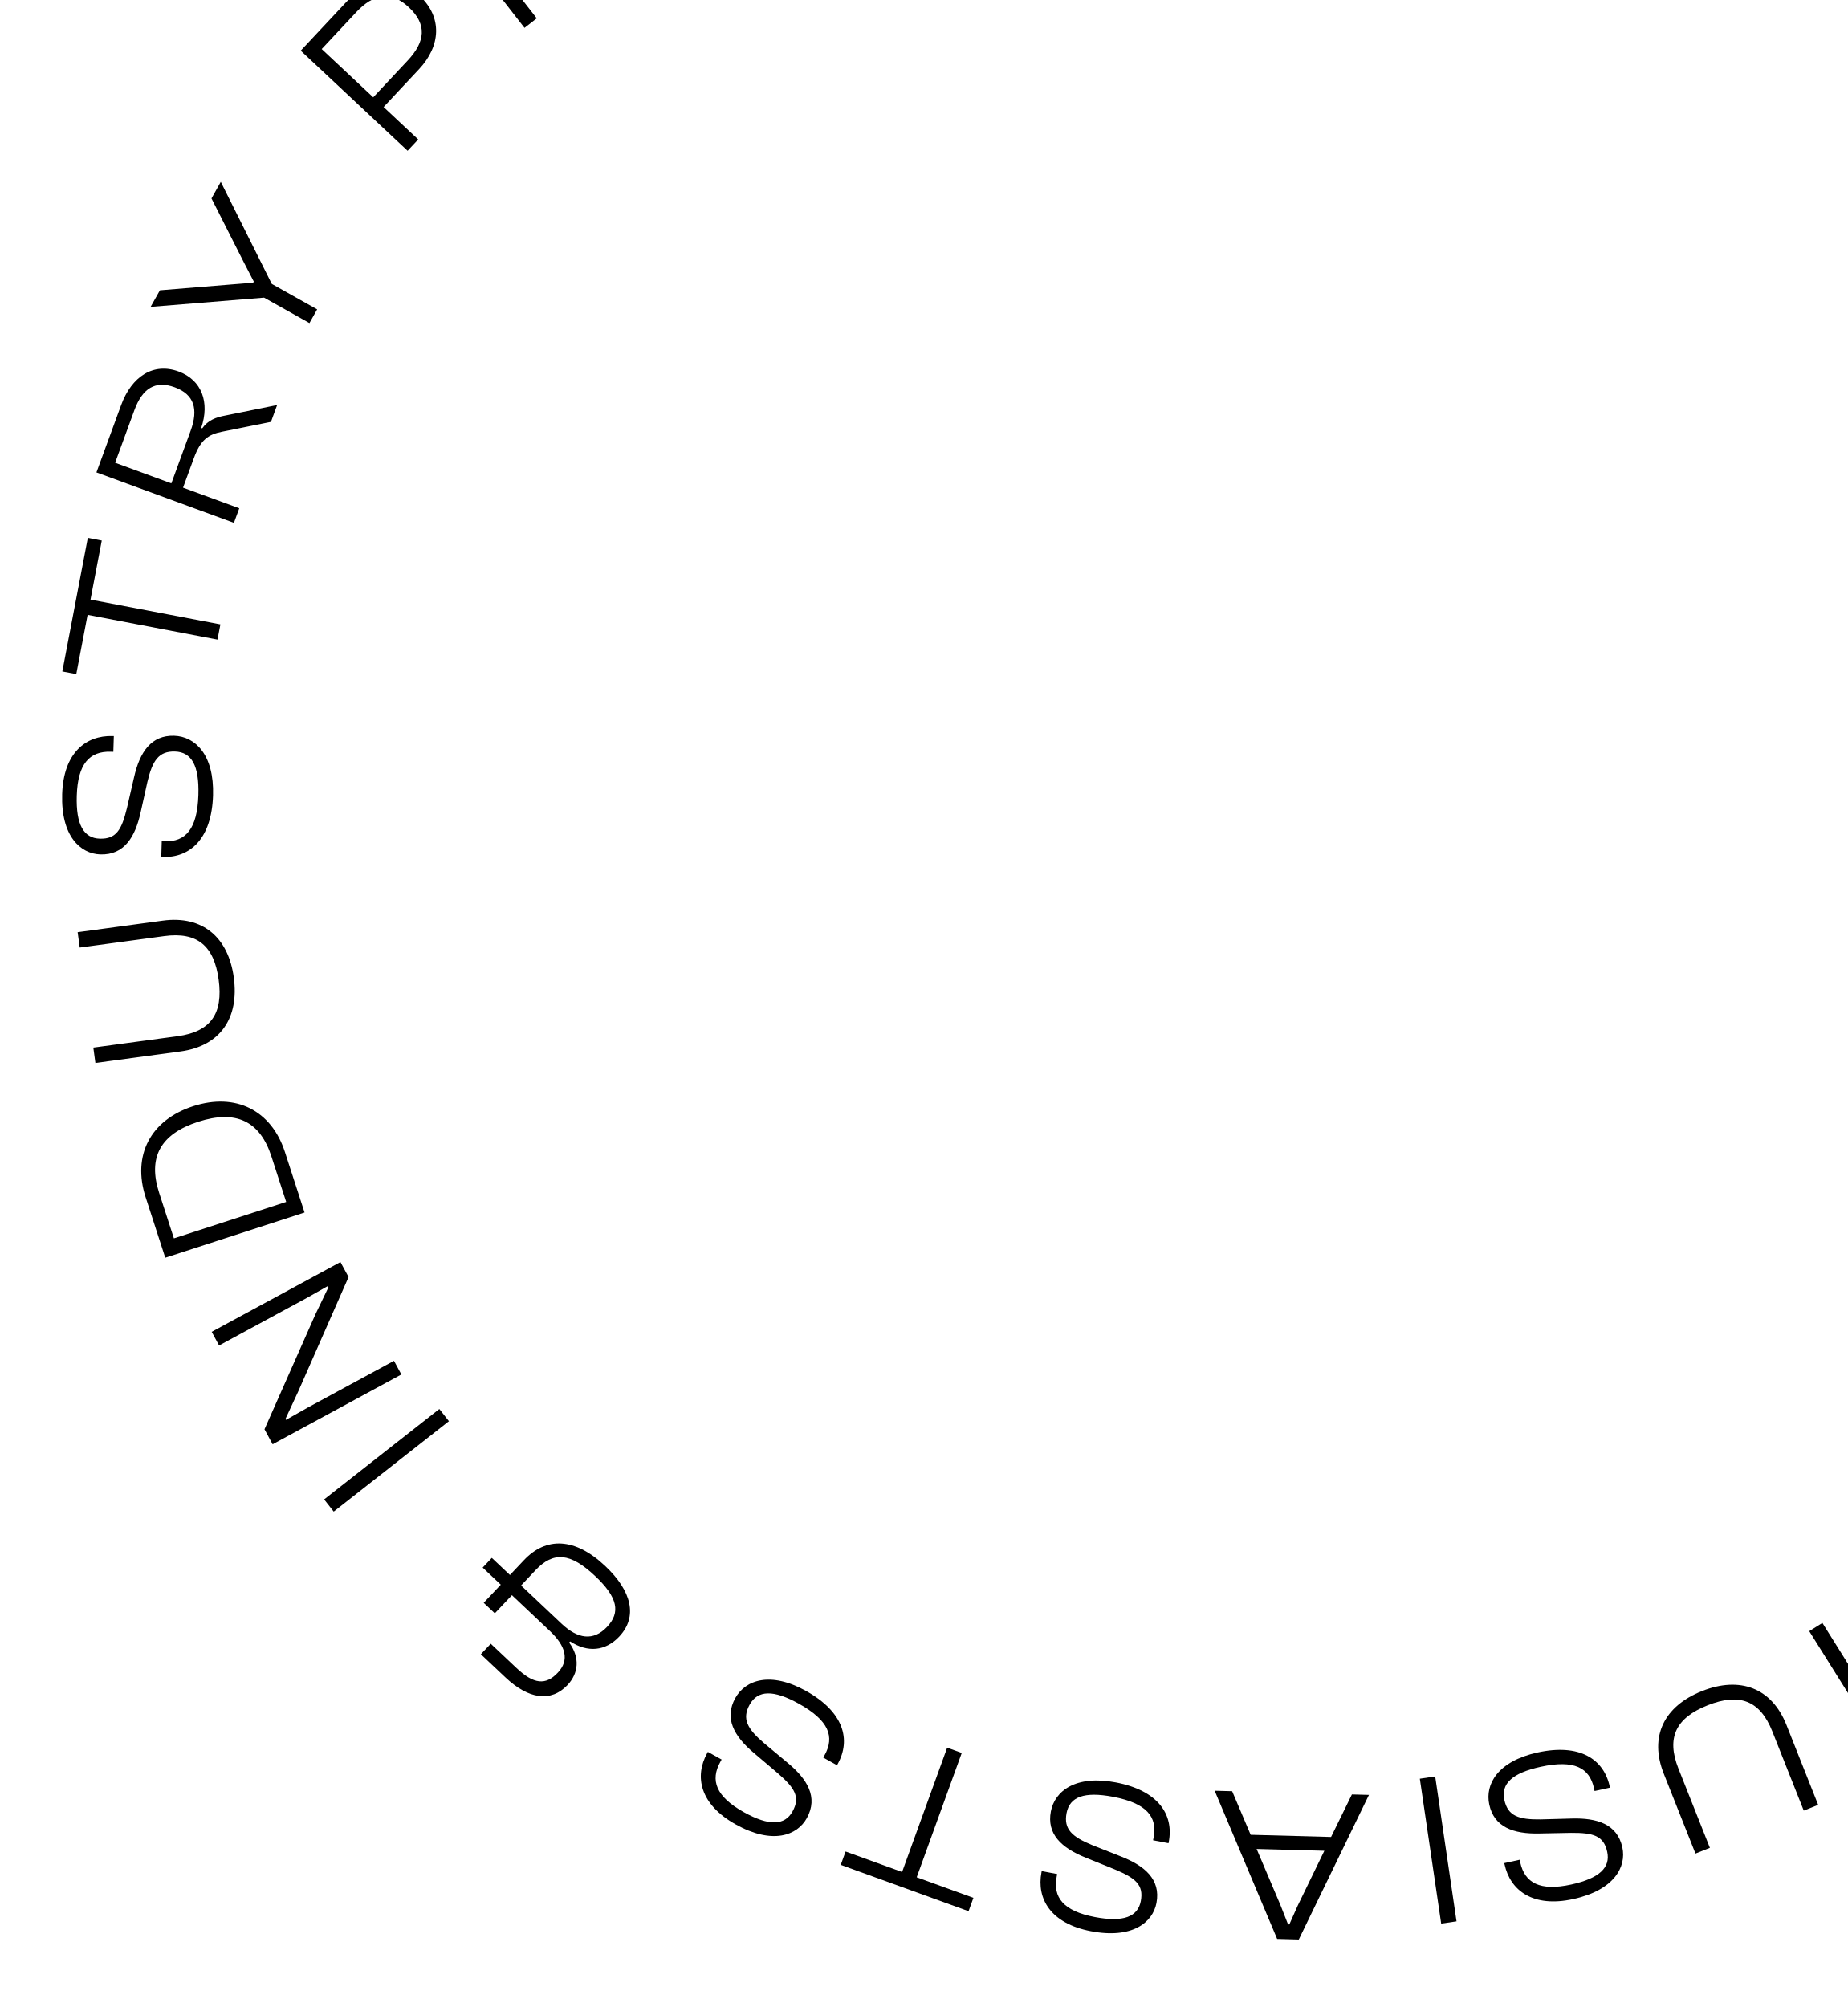
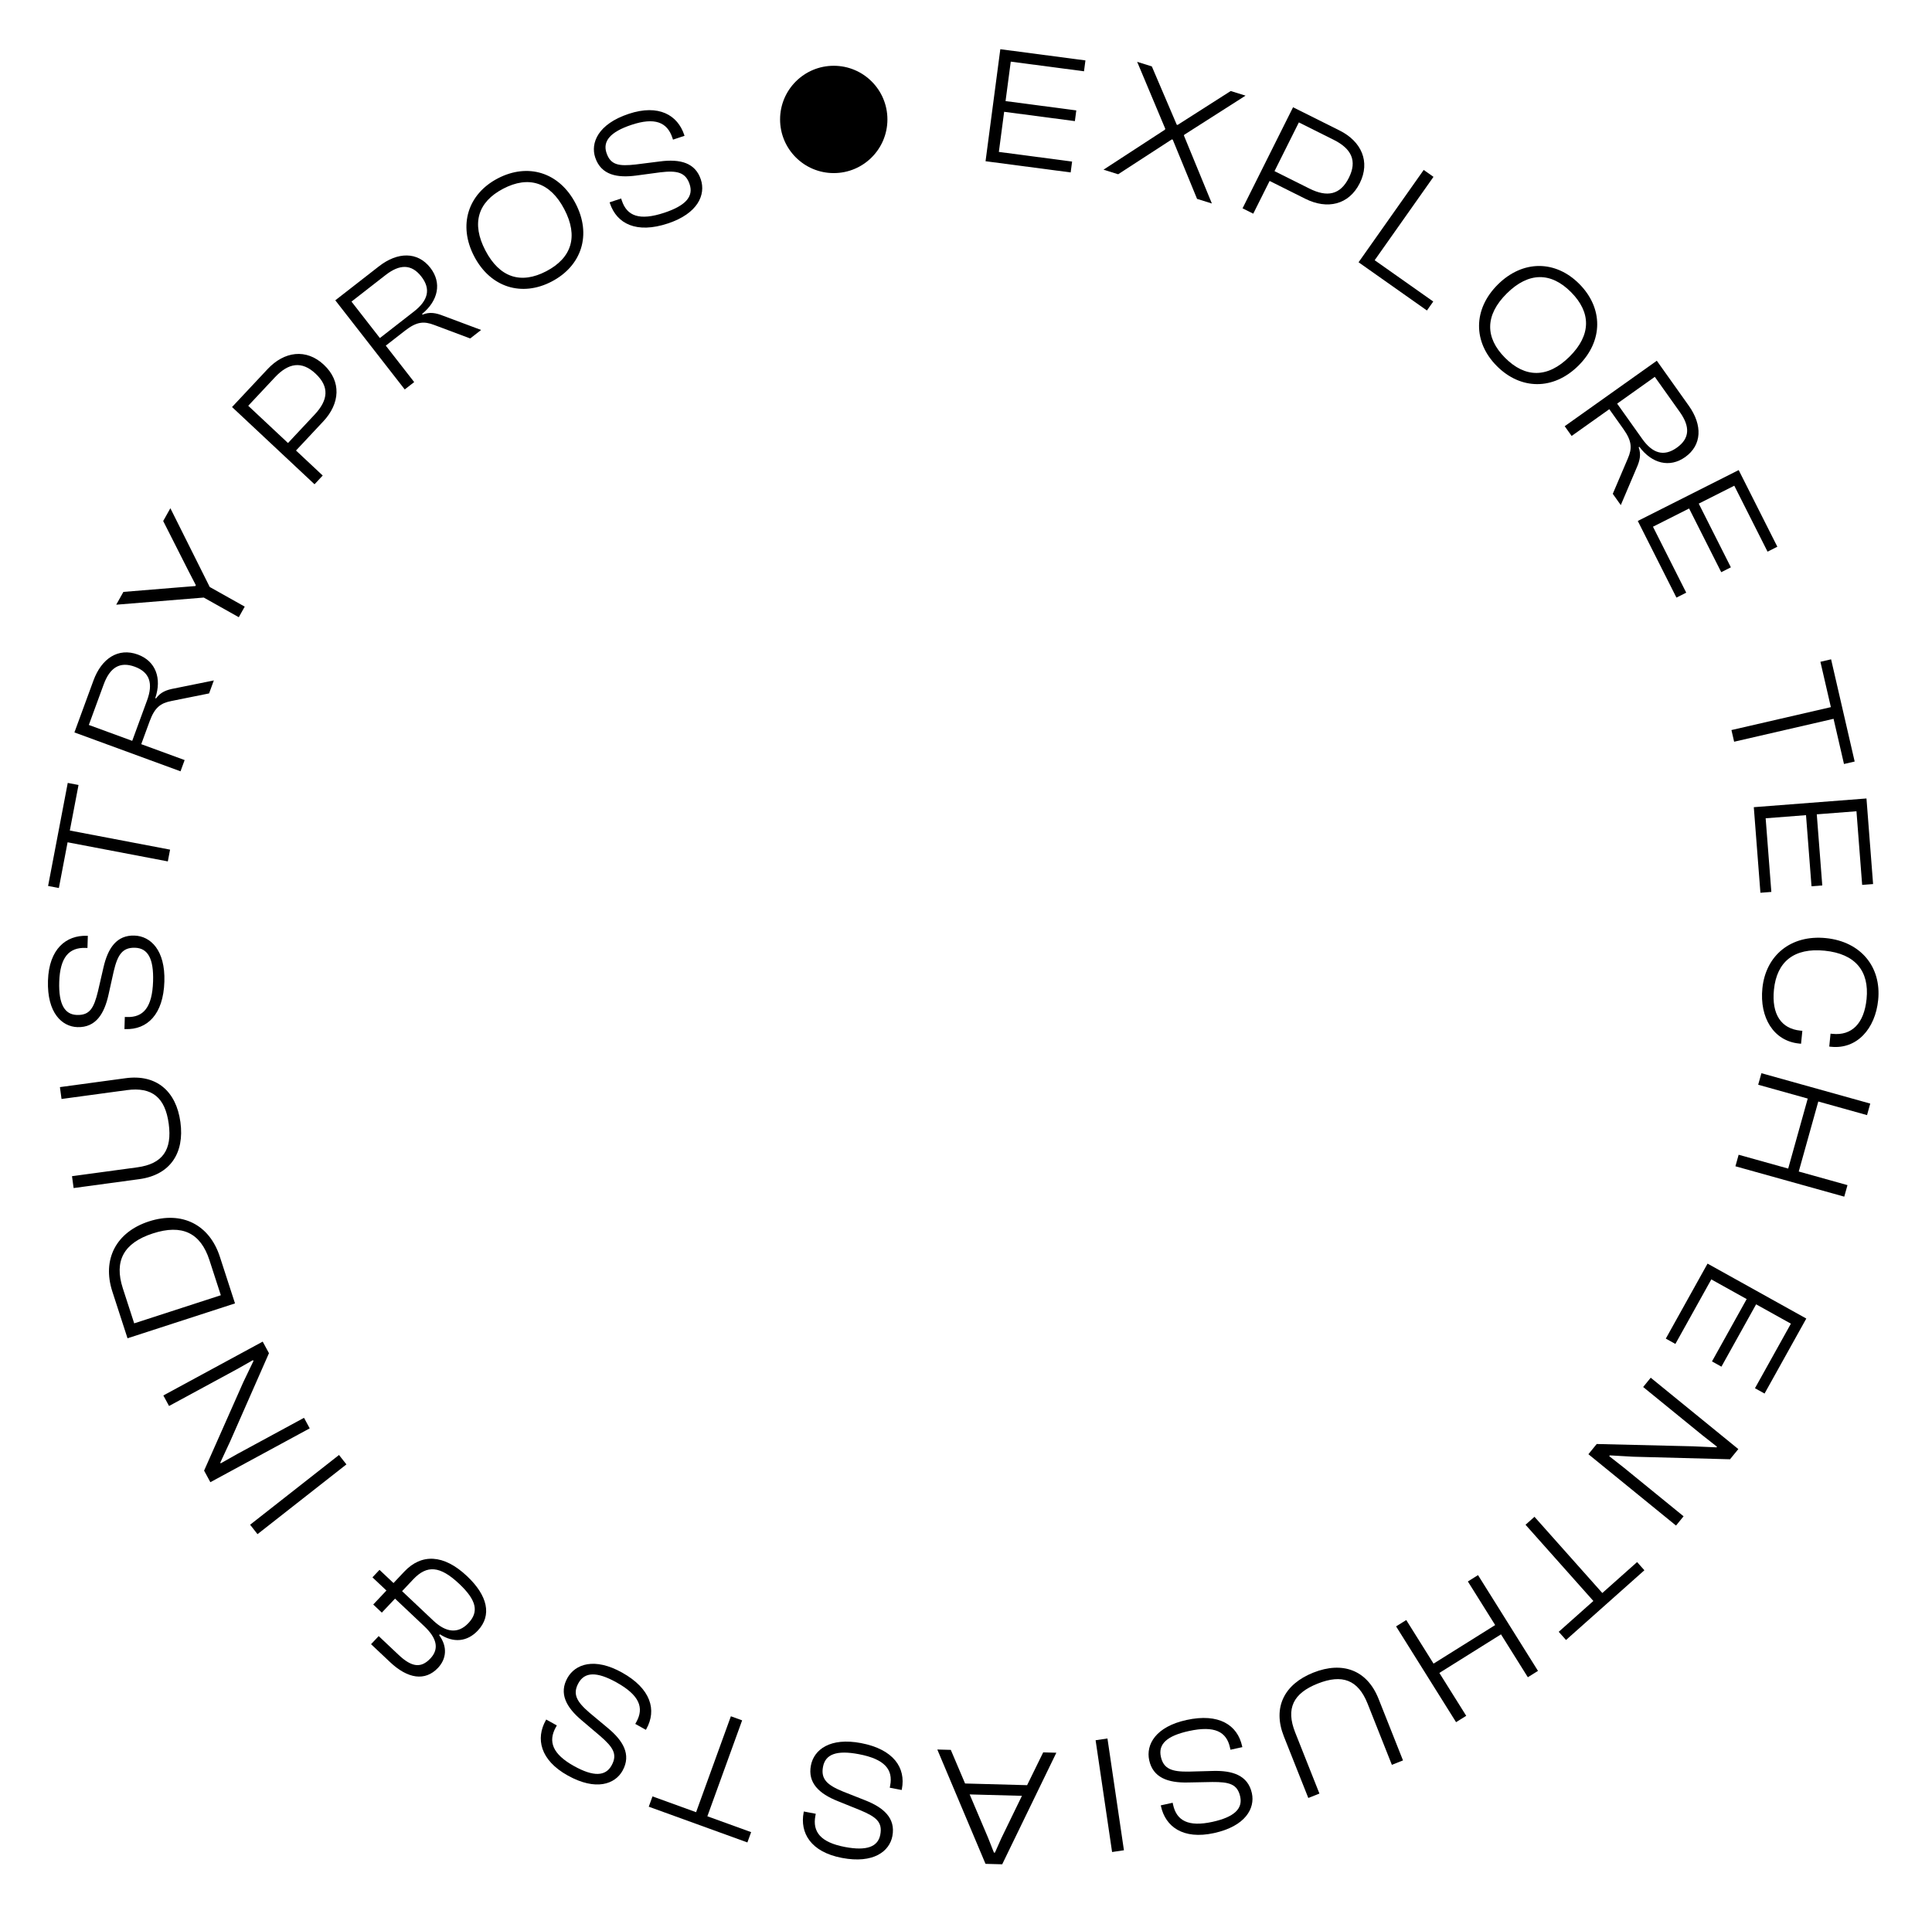
- <svg xmlns="http://www.w3.org/2000/svg" width="186" height="202" viewBox="0 0 186 202" fill="none">
-   <path d="M191.462 158.313L195.022 164L186.985 169.031L183.424 163.344L182.1 164.173L189.922 176.667L191.246 175.838L187.744 170.244L195.781 165.212L199.283 170.807L200.607 169.978L192.786 157.484L191.462 158.313Z" fill="black" />
-   <path d="M171.307 170.202C167.504 171.711 165.967 174.759 167.46 178.521L170.649 186.558L172.1 185.982L168.936 178.007C167.695 174.878 168.685 172.899 171.875 171.634C175.065 170.368 177.142 171.13 178.384 174.258L181.548 182.234L183 181.657L179.811 173.621C178.318 169.858 175.111 168.693 171.307 170.202Z" fill="black" />
-   <path d="M154.76 176.383C150.763 177.257 149.445 179.571 149.896 181.635C150.384 183.87 152.279 184.604 154.966 184.535L158.128 184.474C160.354 184.461 161.408 184.748 161.765 186.382C162.108 187.951 160.997 189.049 158.139 189.674C155.001 190.36 153.467 189.524 153.011 187.439L152.955 187.181L151.407 187.52L151.435 187.649C152.009 190.271 154.284 192.025 158.346 191.138C162.472 190.236 163.717 187.892 163.289 185.936C162.768 183.55 160.682 182.97 158.24 183.031L155.062 183.118C152.861 183.148 151.767 182.779 151.415 181.168C151.058 179.534 152.195 178.452 155.075 177.823C158.45 177.085 159.983 177.921 160.434 179.984L160.495 180.264L162.043 179.925L162.015 179.796C161.413 177.045 158.995 175.457 154.76 176.383Z" fill="black" />
-   <path d="M142.905 179.024L145.055 193.607L146.6 193.379L144.451 178.796L142.905 179.024Z" fill="black" />
-   <path d="M136.068 180.608L133.972 184.887L125.879 184.668L124.017 180.282L122.257 180.235L128.545 195.15L130.722 195.209L137.784 180.654L136.068 180.608ZM130.616 191.795L129.773 193.687L129.641 193.683L128.879 191.748L126.478 186.093L133.296 186.277L130.616 191.795Z" fill="black" />
-   <path d="M112.306 179.397C108.287 178.631 106.165 180.242 105.77 182.316C105.341 184.564 106.795 185.983 109.293 186.975L112.225 188.161C114.278 189.023 115.134 189.701 114.82 191.344C114.52 192.921 113.066 193.495 110.192 192.947C107.037 192.345 105.955 190.974 106.355 188.878L106.404 188.619L104.848 188.322L104.823 188.452C104.32 191.088 105.724 193.595 109.808 194.374C113.957 195.166 116.022 193.499 116.397 191.533C116.855 189.134 115.164 187.781 112.895 186.878L109.938 185.709C107.902 184.873 107.041 184.104 107.35 182.483C107.664 180.841 109.134 180.293 112.03 180.845C115.423 181.492 116.505 182.863 116.109 184.938L116.056 185.219L117.612 185.516L117.637 185.386C118.164 182.62 116.563 180.209 112.306 179.397Z" fill="black" />
-   <path d="M95.332 175.899L90.796 188.412L85.108 186.351L84.621 187.695L97.486 192.358L97.974 191.014L92.265 188.945L96.8 176.431L95.332 175.899Z" fill="black" />
-   <path d="M81.129 170.191C77.553 168.201 75.033 169.065 74.006 170.91C72.894 172.91 73.828 174.714 75.889 176.44L78.3 178.486C79.979 179.949 80.579 180.862 79.766 182.323C78.985 183.726 77.425 183.815 74.868 182.392C72.061 180.83 71.464 179.189 72.502 177.324L72.63 177.094L71.246 176.323L71.182 176.439C69.877 178.784 70.422 181.605 74.055 183.627C77.746 185.681 80.23 184.746 81.203 182.997C82.391 180.863 81.21 179.048 79.34 177.478L76.898 175.44C75.228 174.008 74.652 173.007 75.454 171.565C76.267 170.104 77.836 170.046 80.412 171.479C83.43 173.158 84.027 174.8 83.001 176.645L82.861 176.895L84.246 177.666L84.31 177.55C85.679 175.09 84.916 172.298 81.129 170.191Z" fill="black" />
-   <path d="M60.917 157.618C57.861 154.734 54.964 154.663 52.73 157.031L51.326 158.519L49.501 156.798L48.581 157.774L50.405 159.495L48.684 161.319L49.804 162.376L51.525 160.552L55.333 164.145C56.934 165.655 57.348 167.075 56.14 168.355C54.933 169.635 53.731 169.53 51.987 167.884L49.395 165.439L48.398 166.495L50.879 168.835C53.183 171.009 55.45 171.363 57.126 169.587C58.228 168.419 58.399 166.826 57.282 165.318L57.387 165.206C59.148 166.353 60.933 166.192 62.322 164.72C64.209 162.72 63.59 160.139 60.917 157.618ZM59.904 158.628C62.192 160.787 62.469 162.288 61.096 163.744C59.722 165.2 58.142 164.951 56.526 163.426L52.446 159.576L53.895 158.04C55.692 156.136 57.392 156.257 59.904 158.628Z" fill="black" />
-   <path d="M44.219 141.812L32.624 150.911L33.588 152.14L45.184 143.04L44.219 141.812Z" fill="black" />
-   <path d="M39.654 136.964L30.93 141.693L28.785 142.905L28.733 142.809L30.038 139.999L35.083 128.532L34.265 127.023L21.306 134.047L22.05 135.42L30.89 130.629L32.996 129.437L33.059 129.553L31.742 132.294L26.621 143.853L27.439 145.362L40.398 138.338L39.654 136.964Z" fill="black" />
-   <path d="M28.677 115.947C27.312 111.741 23.722 109.946 19.433 111.338C15.143 112.73 13.292 116.291 14.657 120.498L16.633 126.587L30.653 122.037L28.677 115.947ZM16.017 120.056C14.863 116.499 16.134 114.143 19.942 112.907C23.75 111.671 26.162 112.832 27.317 116.389L28.804 120.972L17.504 124.639L16.017 120.056Z" fill="black" />
-   <path d="M23.533 98.394C22.983 94.339 20.394 92.115 16.383 92.659L7.816 93.822L8.026 95.369L16.528 94.216C19.863 93.763 21.546 95.2 22.007 98.601C22.468 102.002 21.23 103.835 17.894 104.288L9.392 105.441L9.602 106.989L18.169 105.827C22.181 105.282 24.083 102.449 23.533 98.394Z" fill="black" />
-   <path d="M21.441 80.05C21.567 75.96 19.643 74.118 17.532 74.052C15.245 73.982 14.072 75.64 13.484 78.263L12.773 81.345C12.244 83.508 11.708 84.46 10.037 84.408C8.432 84.358 7.637 83.013 7.727 80.089C7.826 76.878 9.011 75.594 11.143 75.66L11.407 75.668L11.456 74.085L11.324 74.081C8.642 73.998 6.386 75.777 6.257 79.933C6.127 84.155 8.097 85.933 10.098 85.995C12.539 86.07 13.609 84.188 14.145 81.805L14.835 78.701C15.342 76.56 15.966 75.589 17.615 75.64C19.286 75.691 20.059 77.058 19.968 80.004C19.861 83.457 18.677 84.741 16.566 84.676L16.28 84.667L16.231 86.25L16.363 86.254C19.178 86.341 21.307 84.382 21.441 80.05Z" fill="black" />
-   <path d="M22.183 62.842L9.108 60.348L10.242 54.405L8.837 54.137L6.273 67.579L7.678 67.847L8.816 61.882L21.89 64.376L22.183 62.842Z" fill="black" />
-   <path d="M24.083 51.157L18.423 49.081L19.514 46.107C20.188 44.269 20.949 43.728 22.363 43.45L27.272 42.461L27.893 40.767L22.704 41.817C21.724 41.997 20.936 42.294 20.355 43.111L20.252 43.074C21.129 40.49 20.311 38.245 17.977 37.389C15.437 36.458 13.251 37.882 12.191 40.774L9.706 47.549L23.545 52.623L24.083 51.157ZM11.587 46.575L13.525 41.287C14.328 39.097 15.62 38.259 17.582 38.978C19.544 39.698 19.988 41.173 19.185 43.362L17.246 48.65L11.587 46.575Z" fill="black" />
-   <path d="M31.921 31.137L27.355 28.575L22.222 18.302L21.286 19.971L24.552 26.421L25.544 28.34L25.479 28.455L23.314 28.628L16.095 29.218L15.158 30.887L26.58 29.956L31.146 32.519L31.921 31.137Z" fill="black" />
-   <path d="M42.093 14.036L38.609 10.773L42.173 6.967C44.354 4.639 44.555 1.753 42.243 -0.413C39.947 -2.563 37.08 -2.174 34.9 0.154L30.267 5.1L41.025 15.176L42.093 14.036ZM35.853 1.228C37.628 -0.667 39.362 -0.941 41.16 0.743C42.991 2.458 42.814 4.191 41.039 6.086L37.565 9.795L32.379 4.937L35.853 1.228Z" fill="black" />
-   <path d="M54.024 1.846L50.32 -2.91L52.82 -4.857C54.364 -6.06 55.296 -6.116 56.643 -5.604L61.331 -3.846L62.755 -4.954L57.796 -6.809C56.87 -7.175 56.044 -7.34 55.118 -6.954L55.051 -7.04C57.162 -8.769 57.657 -11.106 56.129 -13.067C54.466 -15.202 51.857 -15.15 49.428 -13.257L43.735 -8.823L52.792 2.806L54.024 1.846ZM45.846 -8.655L50.289 -12.116C52.129 -13.549 53.668 -13.577 54.953 -11.928C56.237 -10.279 55.833 -8.793 53.993 -7.36L49.55 -3.899L45.846 -8.655Z" fill="black" />
+ <svg xmlns="http://www.w3.org/2000/svg" width="252" height="250" viewBox="0 0 252 250" fill="none">
+   <path d="M139.652 22.495L139.839 21.078L130.286 19.819L130.976 14.584L140.202 15.8L140.386 14.404L131.159 13.188L131.838 8.041L141.391 9.299L141.578 7.882L130.476 6.419L128.55 21.033L139.652 22.495Z" fill="black" />
+   <path d="M145.847 22.733L152.843 18.187L152.969 18.226L156.138 25.945L158.07 26.547L154.427 17.69L154.46 17.585L162.461 12.477L160.529 11.874L153.593 16.301L153.488 16.268L150.238 8.662L148.327 8.066L151.988 16.791L151.949 16.917L143.936 22.137L145.847 22.733Z" fill="black" />
+   <path d="M163.468 27.875L165.602 23.605L170.266 25.935C173.12 27.361 175.943 26.731 177.359 23.897C178.766 21.083 177.574 18.446 174.721 17.02L168.659 13.992L162.071 27.177L163.468 27.875ZM173.964 18.241C176.286 19.401 177.044 20.985 175.942 23.189C174.821 25.433 173.109 25.758 170.787 24.597L166.241 22.326L169.417 15.969L173.964 18.241Z" fill="black" />
+   <path d="M186.122 40.505L186.946 39.336L179.305 33.947L186.977 23.07L185.7 22.17L177.205 34.215L186.122 40.505Z" fill="black" />
+   <path d="M195.226 47.739C198.341 50.877 202.619 50.94 205.882 47.7C209.145 44.461 209.114 40.182 205.998 37.044C202.914 33.937 198.636 33.875 195.373 37.115C192.11 40.354 192.141 44.632 195.226 47.739ZM196.303 46.67C193.683 44.031 193.694 41.106 196.536 38.286C199.377 35.465 202.302 35.475 204.921 38.114C207.556 40.768 207.561 43.708 204.719 46.529C201.878 49.35 198.938 49.324 196.303 46.67Z" fill="black" />
+   <path d="M204.997 56.874L209.91 53.382L211.745 55.964C212.88 57.56 212.895 58.493 212.325 59.817L210.362 64.423L211.408 65.894L213.478 61.021C213.884 60.112 214.085 59.294 213.74 58.352L213.829 58.288C215.464 60.474 217.777 61.07 219.803 59.63C222.009 58.062 222.071 55.453 220.286 52.943L216.106 47.061L204.092 55.601L204.997 56.874ZM215.845 49.163L219.108 53.753C220.459 55.654 220.42 57.194 218.716 58.404C217.013 59.615 215.546 59.147 214.195 57.246L210.932 52.655L215.845 49.163Z" fill="black" />
+   <path d="M218.666 77.961L219.943 77.317L215.604 68.714L220.318 66.336L224.509 74.645L225.766 74.011L221.576 65.702L226.211 63.364L230.55 71.968L231.827 71.324L226.785 61.325L213.624 67.963L218.666 77.961Z" fill="black" />
+   <path d="M226.191 96.763L239.16 93.773L240.52 99.668L241.913 99.347L238.838 86.013L237.445 86.334L238.809 92.251L225.84 95.241L226.191 96.763Z" fill="black" />
+   <path d="M229.62 116.467L231.045 116.357L230.303 106.749L235.567 106.342L236.284 115.621L237.688 115.512L236.971 106.234L242.147 105.834L242.89 115.441L244.316 115.331L243.453 104.166L228.757 105.302L229.62 116.467Z" fill="black" />
+   <path d="M229.876 128.933C229.493 132.742 231.33 135.801 234.657 136.136L234.92 136.163L235.089 134.477L234.827 134.451C232.331 134.2 231.061 132.325 231.384 129.107C231.752 125.452 234.014 123.623 237.998 124.024C241.982 124.424 243.835 126.667 243.467 130.323C243.144 133.54 241.525 135.124 239.03 134.873L238.767 134.847L238.597 136.532L238.86 136.559C242.187 136.894 244.599 134.24 244.98 130.453C245.411 126.162 242.738 122.842 238.163 122.382C233.588 121.922 230.308 124.643 229.876 128.933Z" fill="black" />
+   <path d="M229.329 141.511L235.792 143.315L233.242 152.448L226.779 150.644L226.359 152.148L240.556 156.111L240.976 154.607L234.619 152.832L237.169 143.699L243.526 145.474L243.946 143.97L229.749 140.006L229.329 141.511Z" fill="black" />
+   <path d="M217.279 174.631L218.528 175.326L223.214 166.906L227.828 169.473L223.303 177.605L224.533 178.29L229.058 170.158L233.595 172.682L228.909 181.103L230.159 181.798L235.604 172.013L222.724 164.846L217.279 174.631Z" fill="black" />
+   <path d="M214.325 180.944L222.017 187.21L223.955 188.732L223.886 188.817L220.791 188.68L208.267 188.38L207.183 189.711L218.611 199.02L219.597 197.809L211.802 191.459L209.898 189.965L209.982 189.863L213.018 190.037L225.655 190.372L226.739 189.042L215.311 179.732L214.325 180.944Z" fill="black" />
+   <path d="M198.983 198.915L207.831 208.857L203.312 212.879L204.263 213.948L214.485 204.85L213.534 203.782L208.998 207.819L200.149 197.876L198.983 198.915Z" fill="black" />
+   <path d="M191.462 206.313L195.022 212L186.985 217.031L183.424 211.344L182.1 212.173L189.922 224.667L191.246 223.838L187.744 218.244L195.781 213.212L199.283 218.807L200.607 217.978L192.786 205.484L191.462 206.313Z" fill="black" />
+   <path d="M171.307 218.202C167.504 219.711 165.967 222.759 167.46 226.521L170.649 234.558L172.1 233.982L168.936 226.007C167.695 222.878 168.685 220.899 171.875 219.634C175.065 218.368 177.142 219.13 178.384 222.258L181.548 230.234L183 229.657L179.811 221.621C178.318 217.858 175.111 216.693 171.307 218.202Z" fill="black" />
+   <path d="M154.76 224.383C150.763 225.257 149.445 227.571 149.896 229.635C150.384 231.87 152.279 232.604 154.966 232.535L158.128 232.474C160.354 232.461 161.408 232.748 161.765 234.382C162.108 235.951 160.997 237.049 158.139 237.674C155.001 238.36 153.467 237.524 153.011 235.439L152.955 235.181L151.407 235.52L151.435 235.649C152.009 238.271 154.284 240.025 158.346 239.138C162.472 238.236 163.717 235.892 163.289 233.936C162.768 231.55 160.682 230.97 158.24 231.031L155.062 231.118C152.861 231.148 151.767 230.779 151.415 229.168C151.058 227.534 152.195 226.452 155.075 225.823C158.45 225.085 159.983 225.921 160.434 227.984L160.495 228.264L162.043 227.925L162.015 227.796C161.413 225.045 158.995 223.457 154.76 224.383Z" fill="black" />
+   <path d="M142.905 227.024L145.055 241.607L146.6 241.379L144.451 226.796L142.905 227.024Z" fill="black" />
+   <path d="M136.068 228.608L133.972 232.887L125.879 232.668L124.017 228.282L122.257 228.235L128.545 243.15L130.722 243.209L137.784 228.654L136.068 228.608ZM130.616 239.795L129.773 241.687L129.641 241.683L128.879 239.748L126.478 234.093L133.296 234.277L130.616 239.795Z" fill="black" />
+   <path d="M112.306 227.397C108.287 226.631 106.165 228.242 105.77 230.316C105.341 232.564 106.795 233.983 109.293 234.975L112.225 236.161C114.278 237.023 115.134 237.701 114.82 239.344C114.52 240.921 113.066 241.495 110.192 240.947C107.037 240.345 105.955 238.974 106.355 236.878L106.404 236.619L104.848 236.322L104.823 236.452C104.32 239.088 105.724 241.595 109.808 242.374C113.957 243.166 116.022 241.499 116.397 239.533C116.855 237.134 115.164 235.781 112.895 234.878L109.938 233.709C107.902 232.873 107.041 232.104 107.35 230.483C107.664 228.841 109.134 228.293 112.03 228.845C115.423 229.492 116.505 230.863 116.109 232.938L116.056 233.219L117.612 233.516L117.637 233.386C118.164 230.62 116.563 228.209 112.306 227.397Z" fill="black" />
+   <path d="M95.332 223.899L90.796 236.412L85.108 234.351L84.621 235.695L97.486 240.358L97.974 239.014L92.265 236.945L96.8 224.431L95.332 223.899Z" fill="black" />
+   <path d="M81.129 218.191C77.553 216.201 75.033 217.065 74.006 218.91C72.894 220.91 73.828 222.714 75.889 224.44L78.3 226.486C79.979 227.949 80.579 228.862 79.766 230.323C78.985 231.726 77.425 231.815 74.868 230.392C72.061 228.83 71.464 227.189 72.502 225.324L72.63 225.094L71.246 224.323L71.182 224.439C69.877 226.784 70.422 229.605 74.055 231.627C77.746 233.681 80.23 232.746 81.203 230.997C82.391 228.863 81.21 227.048 79.34 225.478L76.898 223.44C75.228 222.008 74.652 221.007 75.454 219.565C76.267 218.104 77.836 218.046 80.412 219.479C83.43 221.158 84.027 222.8 83.001 224.645L82.861 224.895L84.246 225.666L84.31 225.55C85.679 223.09 84.916 220.298 81.129 218.191Z" fill="black" />
+   <path d="M60.917 205.618C57.861 202.734 54.964 202.663 52.73 205.031L51.326 206.519L49.501 204.798L48.581 205.774L50.405 207.495L48.684 209.319L49.804 210.376L51.525 208.552L55.333 212.145C56.934 213.655 57.348 215.075 56.14 216.355C54.933 217.635 53.731 217.53 51.987 215.884L49.395 213.439L48.398 214.495L50.879 216.835C53.183 219.009 55.45 219.363 57.126 217.587C58.228 216.419 58.399 214.826 57.282 213.318L57.387 213.206C59.148 214.353 60.933 214.192 62.322 212.72C64.209 210.72 63.59 208.139 60.917 205.618ZM59.904 206.628C62.192 208.787 62.469 210.288 61.096 211.744C59.722 213.2 58.142 212.951 56.526 211.426L52.446 207.576L53.895 206.04C55.692 204.136 57.392 204.257 59.904 206.628Z" fill="black" />
+   <path d="M44.219 189.812L32.624 198.911L33.588 200.14L45.184 191.04L44.219 189.812Z" fill="black" />
+   <path d="M39.654 184.964L30.93 189.693L28.785 190.905L28.733 190.809L30.038 187.999L35.083 176.532L34.265 175.023L21.306 182.047L22.05 183.42L30.89 178.629L32.996 177.437L33.059 177.553L31.742 180.294L26.621 191.853L27.439 193.362L40.398 186.338L39.654 184.964Z" fill="black" />
+   <path d="M28.677 163.947C27.312 159.741 23.722 157.946 19.433 159.338C15.143 160.73 13.292 164.291 14.657 168.498L16.633 174.587L30.653 170.037L28.677 163.947ZM16.017 168.056C14.863 164.499 16.134 162.143 19.942 160.907C23.75 159.671 26.162 160.832 27.317 164.389L28.804 168.972L17.504 172.639L16.017 168.056Z" fill="black" />
+   <path d="M23.533 146.394C22.983 142.339 20.394 140.115 16.383 140.659L7.816 141.821L8.026 143.369L16.528 142.216C19.863 141.763 21.546 143.2 22.007 146.601C22.468 150.002 21.23 151.835 17.894 152.288L9.392 153.441L9.602 154.989L18.169 153.827C22.181 153.282 24.083 150.449 23.533 146.394Z" fill="black" />
+   <path d="M21.441 128.05C21.567 123.96 19.643 122.118 17.532 122.052C15.245 121.982 14.072 123.64 13.484 126.263L12.773 129.345C12.244 131.508 11.708 132.46 10.037 132.408C8.432 132.358 7.637 131.013 7.727 128.089C7.826 124.878 9.011 123.594 11.143 123.66L11.407 123.668L11.456 122.085L11.324 122.081C8.642 121.998 6.386 123.777 6.257 127.933C6.127 132.155 8.097 133.933 10.098 133.995C12.539 134.07 13.609 132.188 14.145 129.806L14.835 126.701C15.342 124.56 15.966 123.589 17.615 123.64C19.286 123.691 20.059 125.058 19.968 128.004C19.861 131.457 18.677 132.741 16.566 132.676L16.28 132.667L16.231 134.25L16.363 134.254C19.178 134.341 21.307 132.382 21.441 128.05Z" fill="black" />
+   <path d="M22.183 110.841L9.108 108.348L10.242 102.405L8.837 102.137L6.273 115.579L7.678 115.847L8.816 109.882L21.89 112.376L22.183 110.841Z" fill="black" />
+   <path d="M24.083 99.157L18.423 97.082L19.514 94.107C20.188 92.269 20.949 91.728 22.363 91.45L27.272 90.461L27.893 88.767L22.704 89.817C21.724 89.997 20.936 90.293 20.355 91.111L20.252 91.073C21.129 88.49 20.311 86.245 17.977 85.389C15.437 84.458 13.251 85.882 12.191 88.774L9.706 95.549L23.545 100.623L24.083 99.157ZM11.587 94.575L13.525 89.287C14.328 87.097 15.62 86.259 17.582 86.978C19.544 87.698 19.988 89.173 19.185 91.362L17.246 96.65L11.587 94.575Z" fill="black" />
+   <path d="M31.921 79.138L27.355 76.575L22.222 66.302L21.286 67.971L24.552 74.421L25.544 76.34L25.479 76.455L23.314 76.627L16.095 77.218L15.158 78.887L26.58 77.956L31.146 80.519L31.921 79.138Z" fill="black" />
+   <path d="M42.093 62.036L38.609 58.773L42.173 54.967C44.354 52.639 44.555 49.753 42.243 47.587C39.947 45.437 37.08 45.826 34.9 48.154L30.267 53.1L41.025 63.176L42.093 62.036ZM35.853 49.228C37.628 47.334 39.362 47.059 41.16 48.743C42.991 50.458 42.814 52.191 41.039 54.086L37.565 57.795L32.379 52.937L35.853 49.228Z" fill="black" />
+   <path d="M54.024 49.846L50.32 45.09L52.82 43.143C54.364 41.94 55.296 41.884 56.643 42.396L61.331 44.154L62.755 43.046L57.796 41.191C56.87 40.825 56.044 40.66 55.118 41.046L55.051 40.959C57.162 39.231 57.657 36.894 56.129 34.933C54.466 32.798 51.857 32.85 49.428 34.743L43.735 39.177L52.792 50.806L54.024 49.846ZM45.846 39.345L50.289 35.884C52.129 34.451 53.668 34.423 54.953 36.072C56.237 37.721 55.833 39.207 53.993 40.64L49.55 44.101L45.846 39.345Z" fill="black" />
+   <path d="M71.96 36.727C75.879 34.678 77.201 30.609 75.07 26.535C72.939 22.461 68.843 21.227 64.924 23.276C61.045 25.305 59.722 29.374 61.853 33.448C63.984 37.523 68.081 38.756 71.96 36.727ZM71.257 35.382C67.962 37.105 65.171 36.231 63.315 32.684C61.459 29.136 62.334 26.345 65.628 24.621C68.942 22.888 71.752 23.752 73.608 27.3C75.464 30.848 74.571 33.649 71.257 35.382Z" fill="black" />
+   <path d="M87.131 29.146C91.014 27.854 92.079 25.412 91.412 23.408C90.689 21.237 88.728 20.708 86.063 21.062L82.925 21.457C80.713 21.707 79.635 21.532 79.106 19.946C78.599 18.422 79.588 17.212 82.364 16.288C85.411 15.273 87.025 15.942 87.699 17.966L87.782 18.217L89.285 17.717L89.244 17.591C88.396 15.045 85.948 13.541 82.002 14.854C77.995 16.189 77.006 18.651 77.638 20.55C78.41 22.867 80.545 23.223 82.966 22.904L86.118 22.481C88.303 22.217 89.43 22.468 89.951 24.034C90.479 25.62 89.463 26.816 86.666 27.748C83.388 28.839 81.775 28.17 81.108 26.166L81.017 25.895L79.514 26.395L79.556 26.52C80.445 29.192 83.019 30.515 87.131 29.146Z" fill="black" />
+   <circle cx="108.75" cy="15.581" r="7" fill="black" />
</svg>
